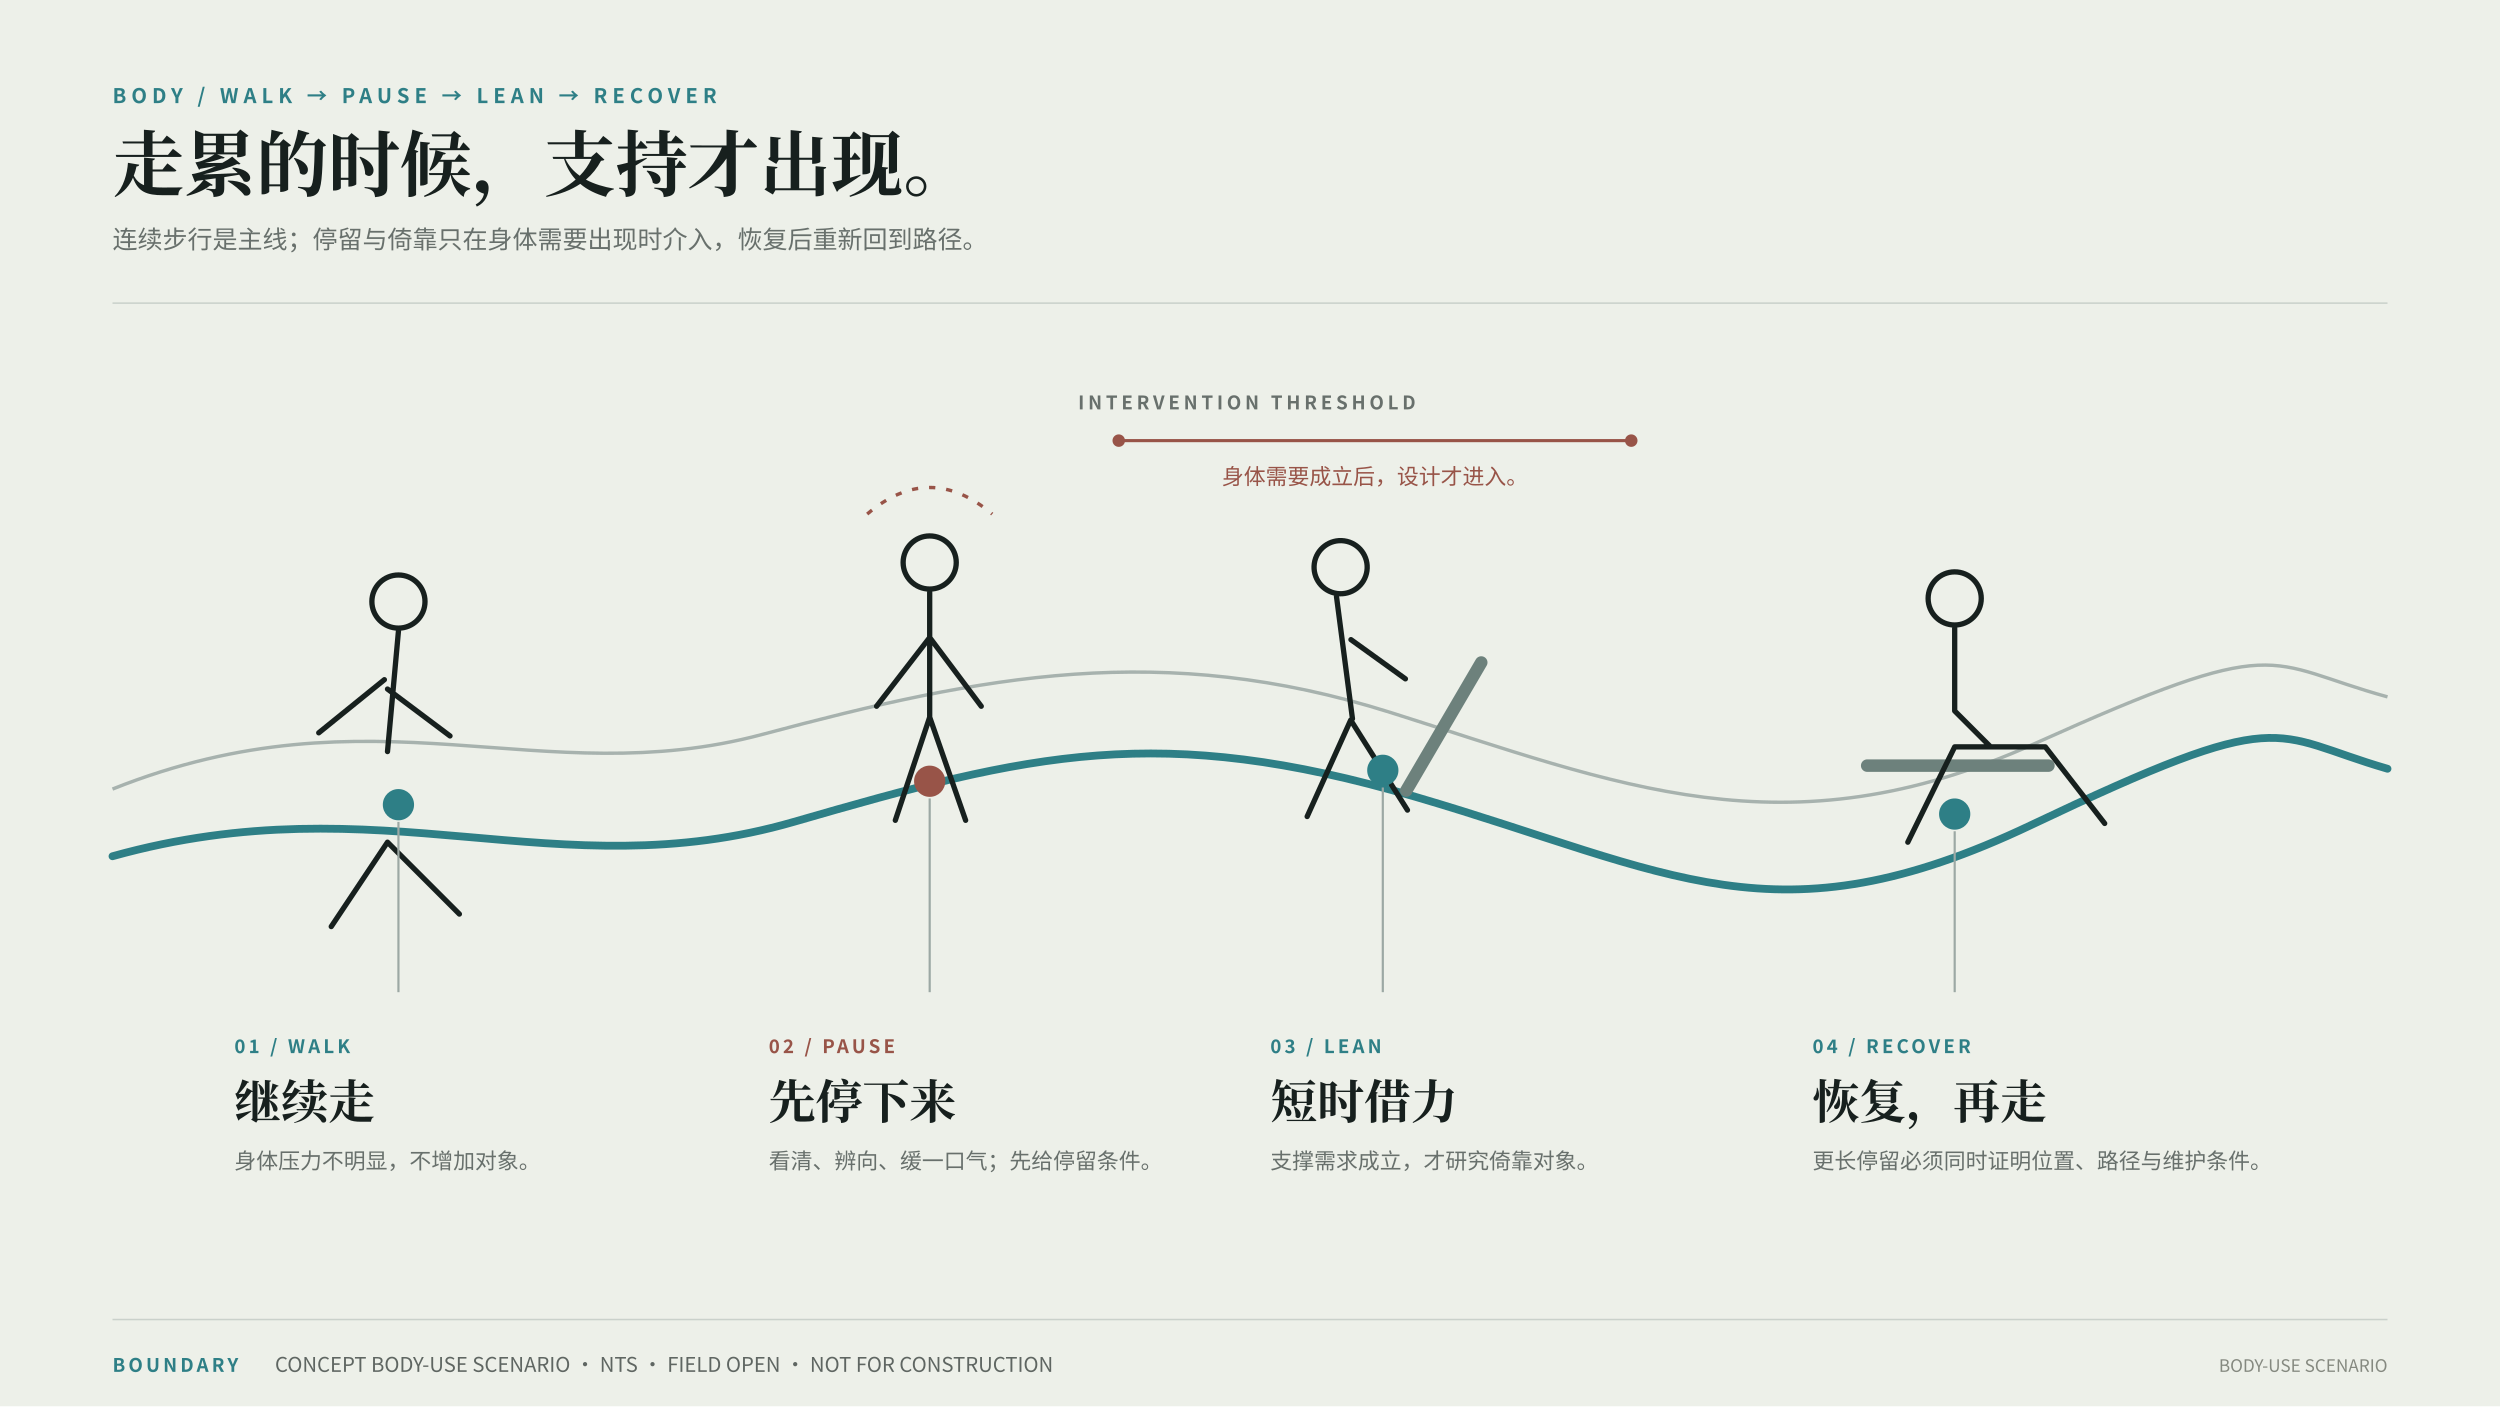
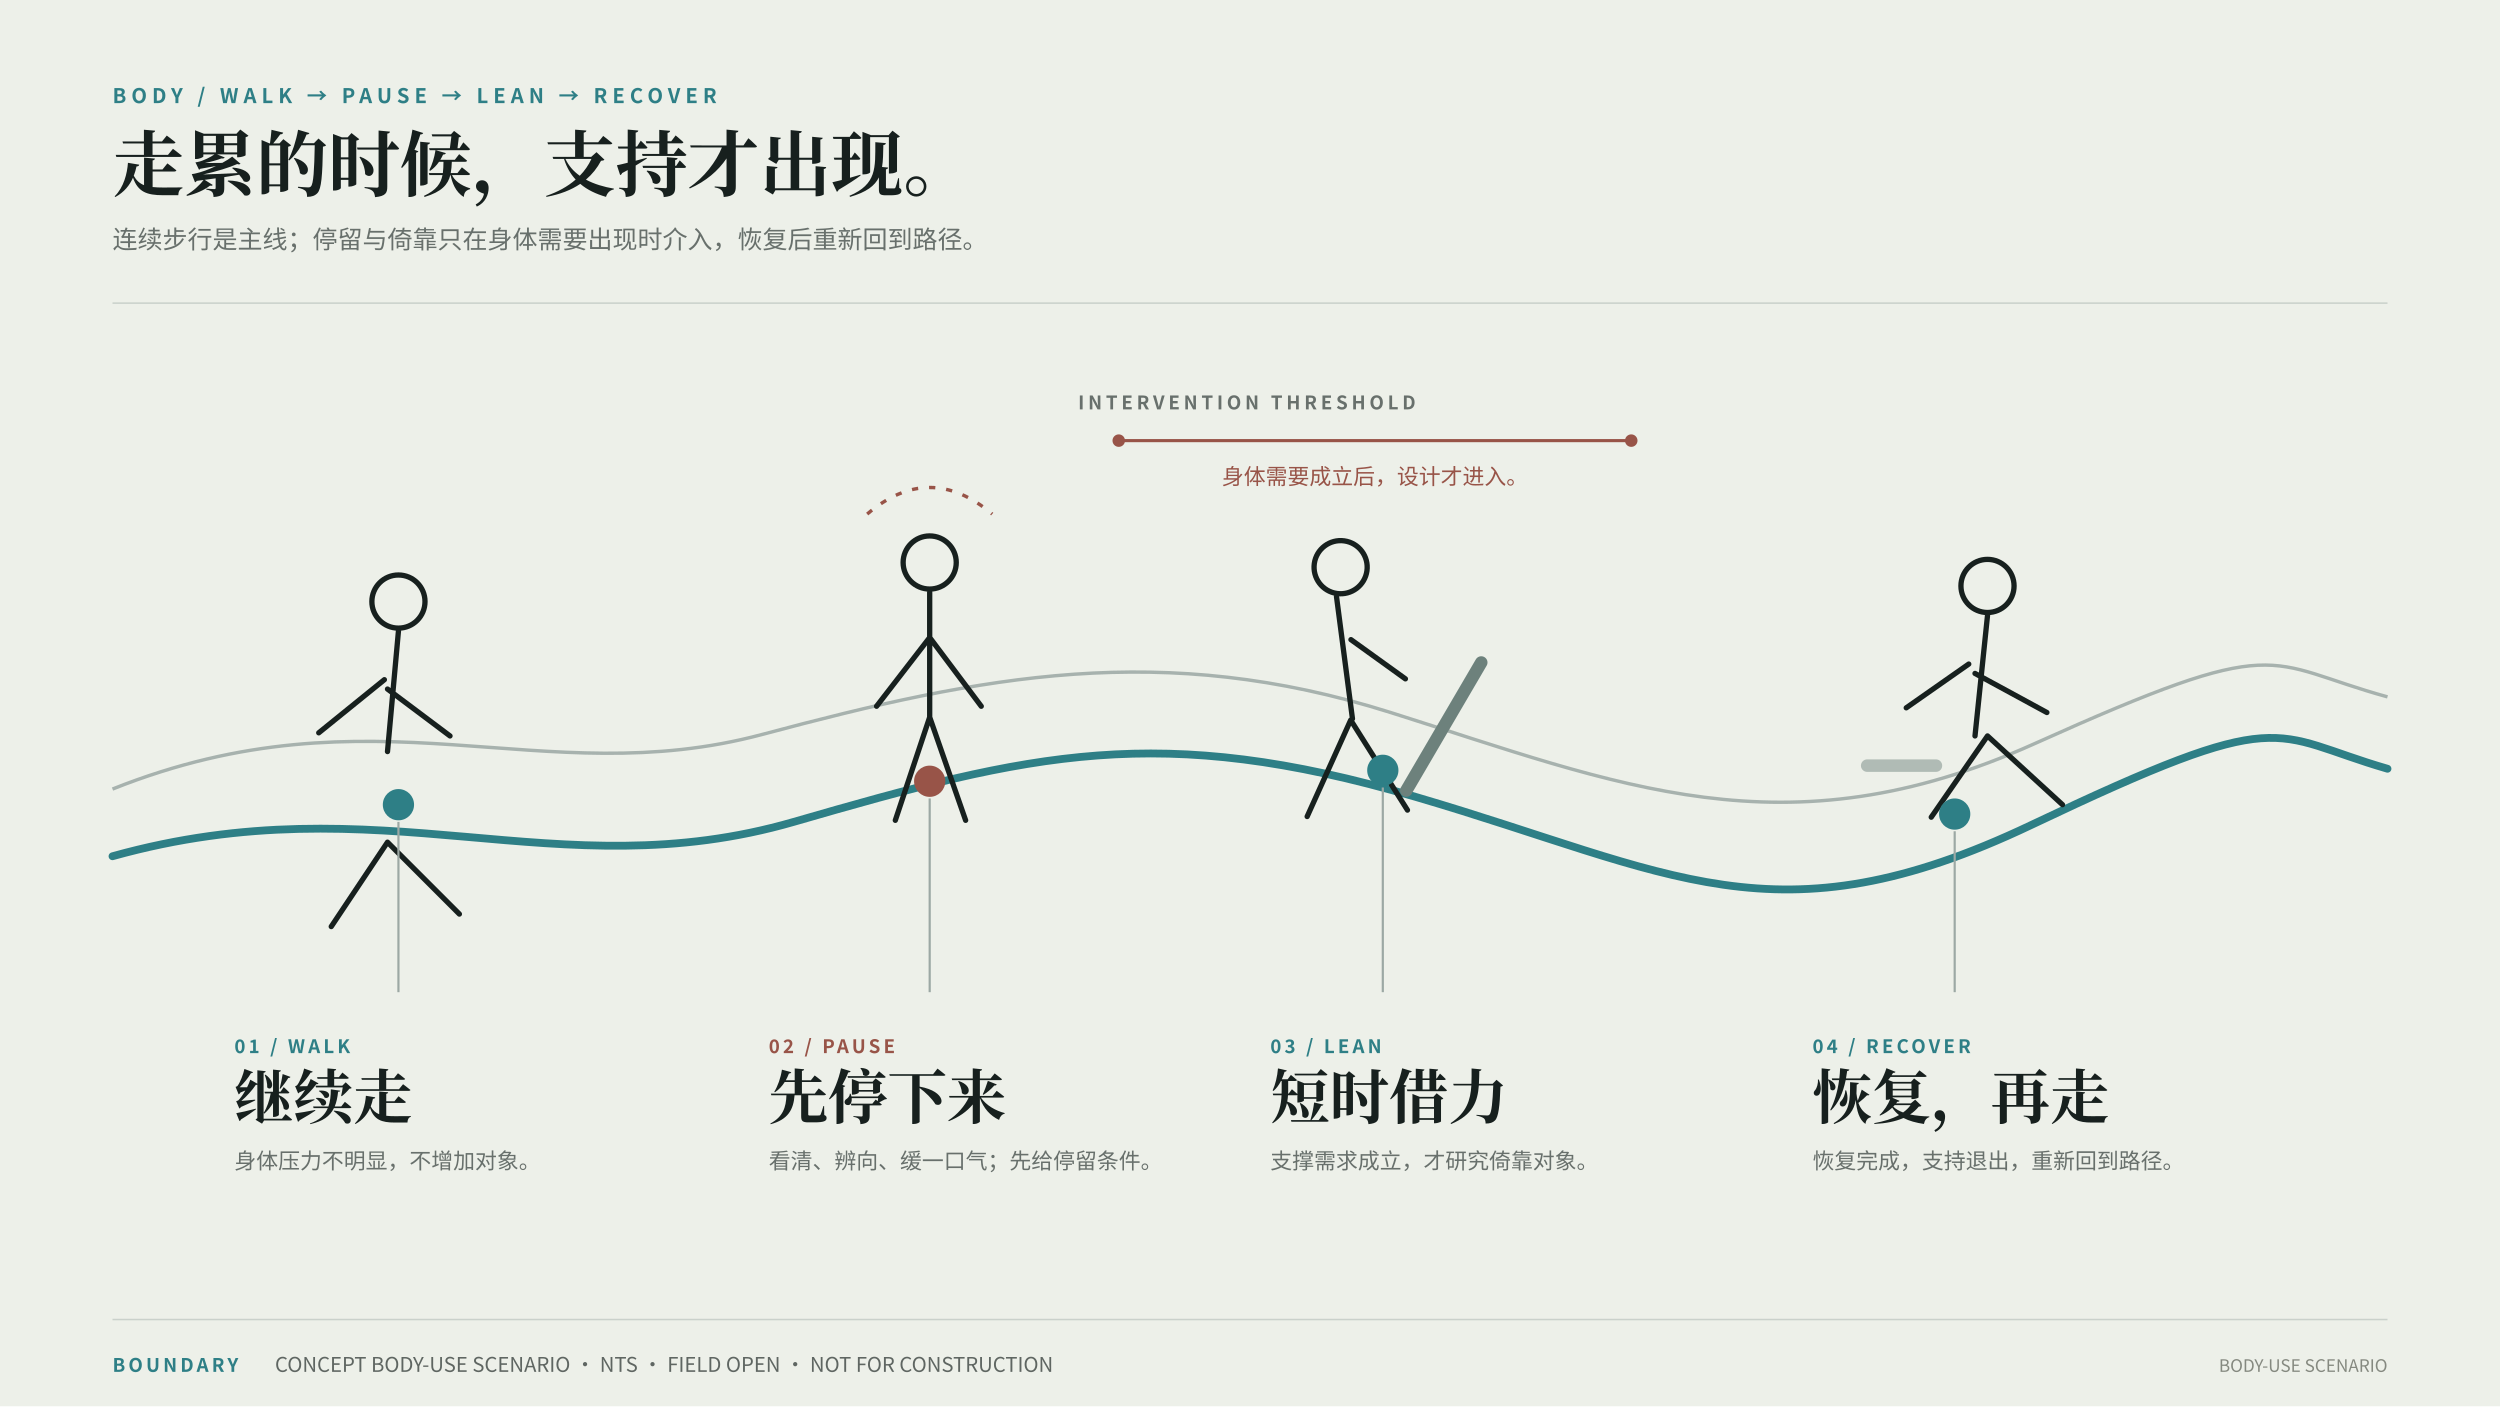
<svg xmlns="http://www.w3.org/2000/svg" width="1600" height="900" viewBox="0 0 1600 900" role="img" aria-labelledby="title desc">
  <defs>
    <style>
.sans{font-family:"Noto Sans CJK SC","Microsoft YaHei",Arial,sans-serif}
.serif{font-family:"Noto Serif CJK SC","Songti SC","SimSun",serif}
.ink{fill:#17201E}.muted{fill:#68706C}.water{fill:#2E7F86}.seal{fill:#985448}
.person{fill:none;stroke:#17201E;stroke-width:3.4;stroke-linecap:round;stroke-linejoin:round}
.terrain{fill:none;stroke:#A7B2AE;stroke-width:2.2}
.route{fill:none;stroke:#2E7F86;stroke-width:5;stroke-linecap:round;stroke-linejoin:round}
.support{fill:none;stroke:#6D817C;stroke-width:8;stroke-linecap:round}
.leader{fill:none;stroke:#9CA8A4;stroke-width:1.4}
</style>
  </defs>
  <rect width="1600" height="900" fill="#EDF0E9" />
  <g class="sans">
    <text x="72" y="66" font-size="13" font-weight="700" letter-spacing="3.2" fill="#2E7F86">BODY / WALK → PAUSE → LEAN → RECOVER</text>
    <text x="72" y="122" class="serif ink" font-size="46" font-weight="700">走累的时候，支持才出现。</text>
    <text x="72" y="159" class="muted" font-size="16">连续步行是主线；停留与倚靠只在身体需要出现时介入，恢复后重新回到路径。</text>
  </g>
  <line x1="72" y1="194" x2="1528" y2="194" stroke="#CAD1CB" />
  <path d="M72 505 C240 438 346 508 488 470 S744 410 890 456 S1142 548 1302 476 S1448 424 1528 446" class="terrain" />
  <path d="M72 548 C244 500 356 570 508 526 S742 462 906 510 S1136 606 1300 528 S1452 470 1528 492" class="route" />
  <g transform="translate(255 385)" class="person">
    <circle cx="0" cy="0" r="17" />
    <path d="M0 19l-7 77m-2-46l-42 34m44-28l40 30m-40 68l-36 54m36-54l46 46" />
  </g>
  <circle cx="255" cy="515" r="10" fill="#2E7F86" />
  <path d="M255 526V635" class="leader" />
  <g class="sans" transform="translate(150 674)">
    <text font-size="12" font-weight="700" letter-spacing="2" fill="#2E7F86">01 / WALK</text>
-     <text y="42" class="serif ink" font-size="30" font-weight="700">继续走</text>
+     <text y="42" class="serif ink" font-size="38" font-weight="700">继续走</text>
    <text y="74" class="muted" font-size="14">身体压力不明显，不增加对象。</text>
  </g>
  <g transform="translate(595 360)" class="person">
    <circle cx="0" cy="0" r="17" />
    <path d="M0 19v80m0-51l-34 44m34-44l33 44m-33 7l-22 66m22-66l23 66" />
  </g>
  <path d="M555 329q40-34 80 0" fill="none" stroke="#985448" stroke-width="2.2" stroke-dasharray="4 7" />
  <circle cx="595" cy="500" r="10" fill="#985448" />
  <path d="M595 511V635" class="leader" />
  <g class="sans" transform="translate(492 674)">
    <text font-size="12" font-weight="700" letter-spacing="2" fill="#985448">02 / PAUSE</text>
-     <text y="42" class="serif ink" font-size="30" font-weight="700">先停下来</text>
+     <text y="42" class="serif ink" font-size="38" font-weight="700">先停下来</text>
    <text y="74" class="muted" font-size="14">看清、辨向、缓一口气；先给停留条件。</text>
  </g>
  <path d="M900 506l48-82" class="support" />
  <g transform="translate(858 363) rotate(8)" class="person">
    <circle cx="0" cy="0" r="17" />
    <path d="M0 19l21 76m-8-50l38 20m-31 31l-19 65m19-65l44 52" />
  </g>
  <circle cx="885" cy="493" r="10" fill="#2E7F86" />
  <path d="M885 504V635" class="leader" />
  <g class="sans" transform="translate(813 674)">
    <text font-size="12" font-weight="700" letter-spacing="2" fill="#2E7F86">03 / LEAN</text>
-     <text y="42" class="serif ink" font-size="30" font-weight="700">短时借力</text>
+     <text y="42" class="serif ink" font-size="38" font-weight="700">短时借力</text>
    <text y="74" class="muted" font-size="14">支撑需求成立，才研究倚靠对象。</text>
  </g>
-   <path d="M1195 490h116" class="support" />
-   <g transform="translate(1251 383)" class="person">
+   <path d="M1195 490h44" class="support" opacity=".48" />
+   <g transform="translate(1272 375)" class="person">
    <circle cx="0" cy="0" r="17" />
-     <path d="M0 19v53m0 23h58m-58-23l23 23m35 0l38 49m-96-49l-30 61" />
+     <path d="M0 19l-8 77m-4-46l-40 28m44-22l46 25m-38 15l-36 52m36-52l48 44" />
  </g>
  <circle cx="1251" cy="521" r="10" fill="#2E7F86" />
  <path d="M1251 532V635" class="leader" />
  <g class="sans" transform="translate(1160 674)">
    <text font-size="12" font-weight="700" letter-spacing="2" fill="#2E7F86">04 / RECOVER</text>
-     <text y="42" class="serif ink" font-size="30" font-weight="700">恢复，再走</text>
-     <text y="74" class="muted" font-size="14">更长停留必须同时证明位置、路径与维护条件。</text>
+     <text y="42" class="serif ink" font-size="38" font-weight="700">恢复，再走</text>
+     <text y="74" class="muted" font-size="14">恢复完成，支持退出，重新回到路径。</text>
  </g>
  <g class="sans">
    <text x="690" y="262" font-size="12" letter-spacing="2.4" font-weight="700" fill="#68706C">INTERVENTION THRESHOLD</text>
    <path d="M716 282H1044" stroke="#985448" stroke-width="2" />
    <circle cx="716" cy="282" r="4" fill="#985448" />
    <circle cx="1044" cy="282" r="4" fill="#985448" />
    <text x="880" y="310" text-anchor="middle" font-size="14" fill="#985448">身体需要成立后，设计才进入。</text>
  </g>
  <g transform="translate(72 844)" class="sans">
    <rect width="1456" height="1" fill="#CAD1CB" />
    <text y="34" font-size="12" font-weight="700" fill="#2E7F86" letter-spacing="2">BOUNDARY</text>
    <text x="104" y="34" font-size="13" fill="#5F6662">CONCEPT BODY-USE SCENARIO · NTS · FIELD OPEN · NOT FOR CONSTRUCTION</text>
    <text x="1456" y="34" font-size="11" text-anchor="end" fill="#858980">BODY-USE SCENARIO</text>
  </g>
</svg>
